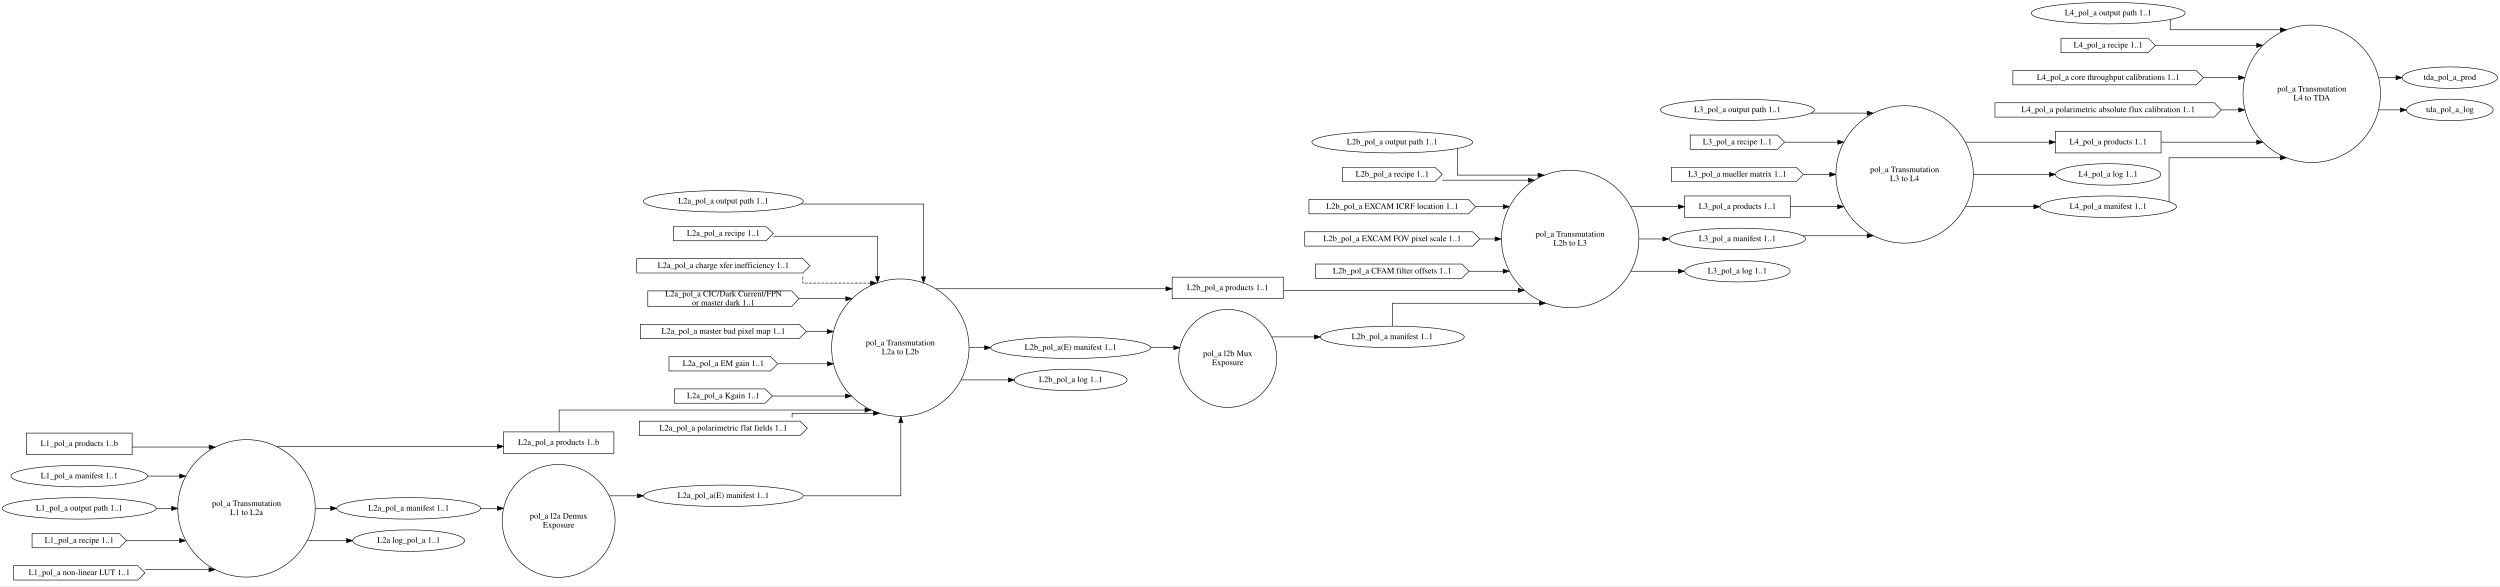
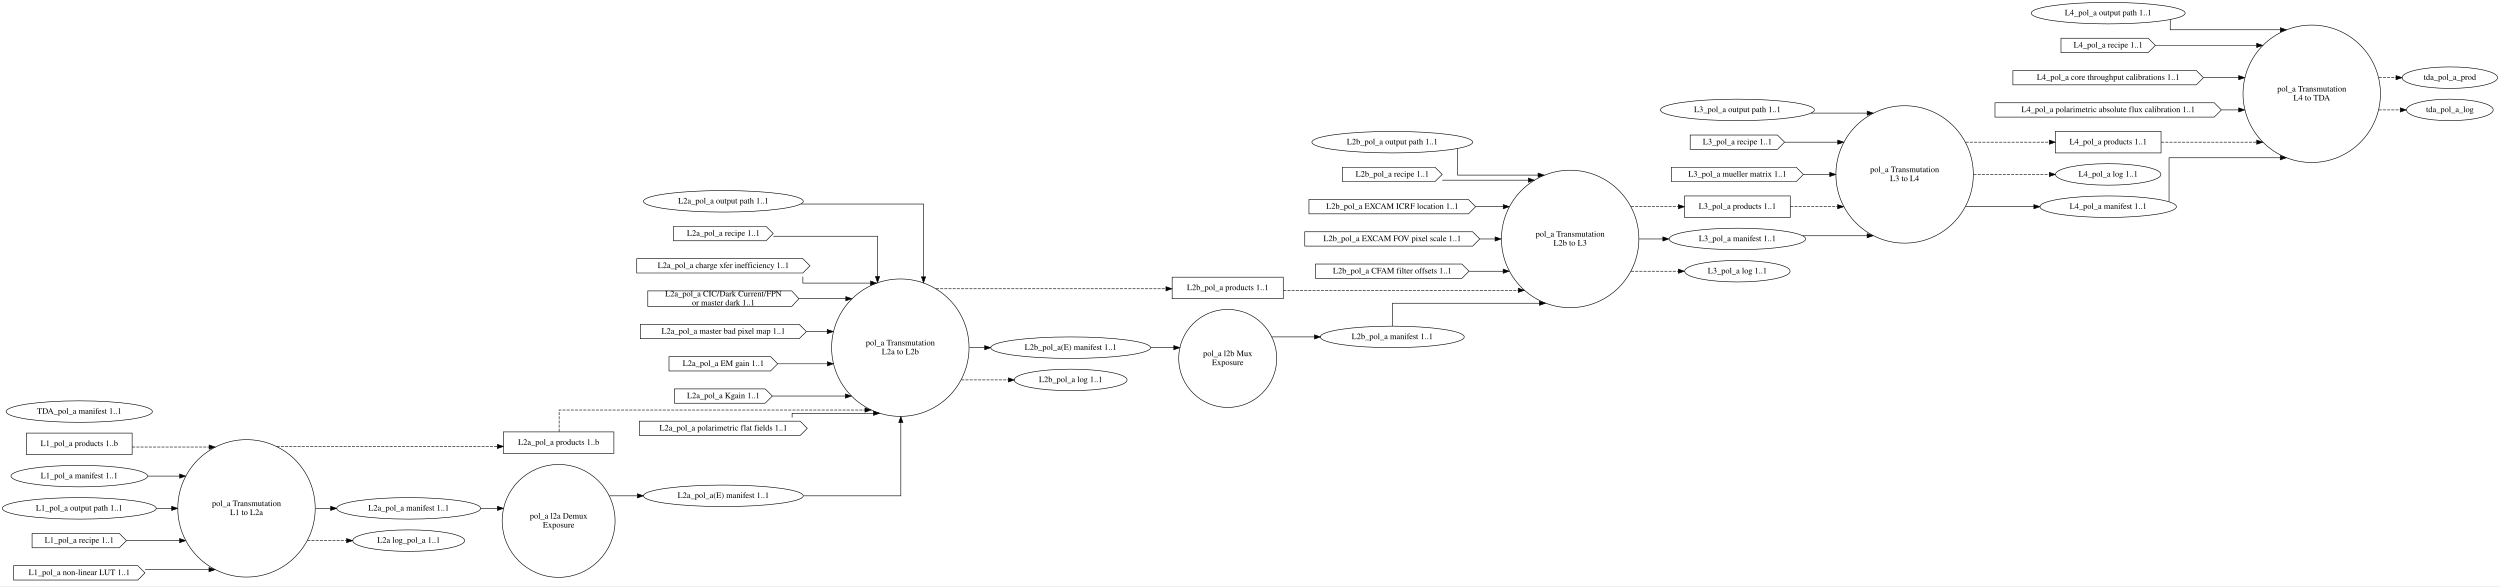
<svg xmlns="http://www.w3.org/2000/svg" width="4185pt" height="981pt" viewBox="0.00 0.00 4184.98 981.00">
  <g id="graph0" class="graph" transform="scale(1 1) rotate(0) translate(4 977)">
    <polygon fill="white" stroke="transparent" points="-4,4 -4,-977 4180.98,-977 4180.98,4 -4,4" />
    <g id="node1" class="node">
      <ellipse fill="none" stroke="black" cx="408.64" cy="-126" rx="115.02" ry="115.02" />
      <text text-anchor="middle" x="408.64" y="-129.8" font-family="Times,serif" font-size="14.00">pol_a Transmutation</text>
      <text text-anchor="middle" x="408.64" y="-114.8" font-family="Times,serif" font-size="14.00">L1 to L2a</text>
    </g>
    <g id="node13" class="node">
      <polygon fill="none" stroke="black" points="1023.62,-254 838.62,-254 838.62,-218 1023.62,-218 1023.62,-254" />
      <text text-anchor="middle" x="931.12" y="-232.3" font-family="Times,serif" font-size="14.00">L2a_pol_a products 1..b</text>
    </g>
    <g id="edge6" class="edge">
-       <path fill="none" stroke="black" d="M459.21,-229.63C459.21,-229.63 828.56,-229.63 828.56,-229.63" />
+       <path fill="none" stroke="black" stroke-dasharray="5,2" d="M459.21,-229.63C459.21,-229.63 828.56,-229.63 828.56,-229.63" />
      <polygon fill="black" stroke="black" points="828.56,-233.13 838.56,-229.63 828.56,-226.13 828.56,-233.13" />
    </g>
    <g id="node14" class="node">
      <ellipse fill="none" stroke="black" cx="680.13" cy="-126" rx="120.48" ry="18" />
      <text text-anchor="middle" x="680.13" y="-122.3" font-family="Times,serif" font-size="14.00">L2a_pol_a manifest 1..1</text>
    </g>
    <g id="edge7" class="edge">
      <path fill="none" stroke="black" d="M524.17,-126C524.17,-126 549.5,-126 549.5,-126" />
      <polygon fill="black" stroke="black" points="549.5,-129.5 559.5,-126 549.5,-122.5 549.5,-129.5" />
    </g>
    <g id="node23" class="node">
      <ellipse fill="none" stroke="black" cx="680.13" cy="-72" rx="93.68" ry="18" />
      <text text-anchor="middle" x="680.13" y="-68.3" font-family="Times,serif" font-size="14.00">L2a log_pol_a 1..1</text>
    </g>
    <g id="edge8" class="edge">
-       <path fill="none" stroke="black" d="M510.5,-72C510.5,-72 576.21,-72 576.21,-72" />
+       <path fill="none" stroke="black" stroke-dasharray="5,2" d="M510.5,-72C510.5,-72 576.21,-72 576.21,-72" />
      <polygon fill="black" stroke="black" points="576.21,-75.5 586.21,-72 576.21,-68.5 576.21,-75.5" />
    </g>
    <g id="node2" class="node">
      <ellipse fill="none" stroke="black" cx="931.12" cy="-105" rx="94.51" ry="94.51" />
      <text text-anchor="middle" x="931.12" y="-108.8" font-family="Times,serif" font-size="14.00">pol_a l2a Demux</text>
      <text text-anchor="middle" x="931.12" y="-93.8" font-family="Times,serif" font-size="14.00">Exposure</text>
    </g>
    <g id="node24" class="node">
      <ellipse fill="none" stroke="black" cx="1206.88" cy="-147" rx="133.78" ry="18" />
      <text text-anchor="middle" x="1206.88" y="-143.3" font-family="Times,serif" font-size="14.00">L2a_pol_a(E) manifest 1..1</text>
    </g>
    <g id="edge22" class="edge">
      <path fill="none" stroke="black" d="M1016.11,-147C1016.11,-147 1062.97,-147 1062.97,-147" />
      <polygon fill="black" stroke="black" points="1062.97,-150.5 1072.97,-147 1062.97,-143.5 1062.97,-150.5" />
    </g>
    <g id="node3" class="node">
      <ellipse fill="none" stroke="black" cx="1503.14" cy="-395" rx="115.02" ry="115.02" />
      <text text-anchor="middle" x="1503.14" y="-398.8" font-family="Times,serif" font-size="14.00">pol_a Transmutation</text>
      <text text-anchor="middle" x="1503.14" y="-383.8" font-family="Times,serif" font-size="14.00">L2a to L2b</text>
    </g>
    <g id="node25" class="node">
      <polygon fill="none" stroke="black" points="2144.17,-513 1958.17,-513 1958.17,-477 2144.17,-477 2144.17,-513" />
      <text text-anchor="middle" x="2051.17" y="-491.3" font-family="Times,serif" font-size="14.00">L2b_pol_a products 1..1</text>
    </g>
    <g id="edge18" class="edge">
-       <path fill="none" stroke="black" d="M1562.83,-493.63C1562.83,-493.63 1947.78,-493.63 1947.78,-493.63" />
+       <path fill="none" stroke="black" stroke-dasharray="5,2" d="M1562.83,-493.63C1562.83,-493.63 1947.78,-493.63 1947.78,-493.63" />
      <polygon fill="black" stroke="black" points="1947.78,-497.13 1957.78,-493.63 1947.78,-490.13 1947.78,-497.13" />
    </g>
    <g id="node32" class="node">
      <ellipse fill="none" stroke="black" cx="1788.28" cy="-395" rx="133.78" ry="18" />
      <text text-anchor="middle" x="1788.28" y="-391.3" font-family="Times,serif" font-size="14.00">L2b_pol_a(E) manifest 1..1</text>
    </g>
    <g id="edge19" class="edge">
      <path fill="none" stroke="black" d="M1618.7,-395C1618.7,-395 1644.33,-395 1644.33,-395" />
      <polygon fill="black" stroke="black" points="1644.33,-398.5 1654.33,-395 1644.33,-391.5 1644.33,-398.5" />
    </g>
    <g id="node33" class="node">
      <ellipse fill="none" stroke="black" cx="1788.28" cy="-341" rx="94.48" ry="18" />
      <text text-anchor="middle" x="1788.28" y="-337.3" font-family="Times,serif" font-size="14.00">L2b_pol_a log 1..1</text>
    </g>
    <g id="edge20" class="edge">
-       <path fill="none" stroke="black" d="M1605.27,-341C1605.27,-341 1683.98,-341 1683.98,-341" />
+       <path fill="none" stroke="black" stroke-dasharray="5,2" d="M1605.27,-341C1605.27,-341 1683.98,-341 1683.98,-341" />
      <polygon fill="black" stroke="black" points="1683.98,-344.5 1693.98,-341 1683.98,-337.5 1683.98,-344.5" />
    </g>
    <g id="node4" class="node">
      <ellipse fill="none" stroke="black" cx="2051.17" cy="-377" rx="82.05" ry="82.05" />
      <text text-anchor="middle" x="2051.17" y="-380.8" font-family="Times,serif" font-size="14.00">pol_a l2b Mux</text>
      <text text-anchor="middle" x="2051.17" y="-365.8" font-family="Times,serif" font-size="14.00">Exposure</text>
    </g>
    <g id="node26" class="node">
      <ellipse fill="none" stroke="black" cx="2326.67" cy="-413" rx="120.48" ry="18" />
      <text text-anchor="middle" x="2326.67" y="-409.3" font-family="Times,serif" font-size="14.00">L2b_pol_a manifest 1..1</text>
    </g>
    <g id="edge25" class="edge">
      <path fill="none" stroke="black" d="M2125,-413C2125,-413 2196.35,-413 2196.35,-413" />
      <polygon fill="black" stroke="black" points="2196.35,-416.5 2206.35,-413 2196.35,-409.5 2196.35,-416.5" />
    </g>
    <g id="node5" class="node">
      <ellipse fill="none" stroke="black" cx="2624.43" cy="-577" rx="115.02" ry="115.02" />
      <text text-anchor="middle" x="2624.43" y="-580.8" font-family="Times,serif" font-size="14.00">pol_a Transmutation</text>
      <text text-anchor="middle" x="2624.43" y="-565.8" font-family="Times,serif" font-size="14.00">L2b to L3</text>
    </g>
    <g id="node34" class="node">
      <polygon fill="none" stroke="black" points="2992.88,-649 2815.88,-649 2815.88,-613 2992.88,-613 2992.88,-649" />
      <text text-anchor="middle" x="2904.38" y="-627.3" font-family="Times,serif" font-size="14.00">L3_pol_a products 1..1</text>
    </g>
    <g id="edge33" class="edge">
-       <path fill="none" stroke="black" d="M2726.29,-631C2726.29,-631 2805.54,-631 2805.54,-631" />
+       <path fill="none" stroke="black" stroke-dasharray="5,2" d="M2726.29,-631C2726.29,-631 2805.54,-631 2805.54,-631" />
      <polygon fill="black" stroke="black" points="2805.54,-634.5 2815.54,-631 2805.54,-627.5 2805.54,-634.5" />
    </g>
    <g id="node36" class="node">
      <ellipse fill="none" stroke="black" cx="2904.38" cy="-577" rx="114.28" ry="18" />
      <text text-anchor="middle" x="2904.38" y="-573.3" font-family="Times,serif" font-size="14.00">L3_pol_a manifest 1..1</text>
    </g>
    <g id="edge34" class="edge">
      <path fill="none" stroke="black" d="M2739.91,-577C2739.91,-577 2779.61,-577 2779.61,-577" />
      <polygon fill="black" stroke="black" points="2779.61,-580.5 2789.61,-577 2779.61,-573.5 2779.61,-580.5" />
    </g>
    <g id="node39" class="node">
      <ellipse fill="none" stroke="black" cx="2904.38" cy="-523" rx="88.28" ry="18" />
      <text text-anchor="middle" x="2904.38" y="-519.3" font-family="Times,serif" font-size="14.00">L3_pol_a log 1..1</text>
    </g>
    <g id="edge35" class="edge">
-       <path fill="none" stroke="black" d="M2726.29,-523C2726.29,-523 2805.54,-523 2805.54,-523" />
+       <path fill="none" stroke="black" stroke-dasharray="5,2" d="M2726.29,-523C2726.29,-523 2805.54,-523 2805.54,-523" />
      <polygon fill="black" stroke="black" points="2805.54,-526.5 2815.54,-523 2805.54,-519.5 2805.54,-526.5" />
    </g>
    <g id="node6" class="node">
      <ellipse fill="none" stroke="black" cx="3184.32" cy="-685" rx="115.02" ry="115.02" />
      <text text-anchor="middle" x="3184.32" y="-688.8" font-family="Times,serif" font-size="14.00">pol_a Transmutation</text>
      <text text-anchor="middle" x="3184.32" y="-673.8" font-family="Times,serif" font-size="14.00">L3 to L4</text>
    </g>
    <g id="node40" class="node">
      <polygon fill="none" stroke="black" points="3613.58,-757 3436.58,-757 3436.58,-721 3613.58,-721 3613.58,-757" />
      <text text-anchor="middle" x="3525.08" y="-735.3" font-family="Times,serif" font-size="14.00">L4_pol_a products 1..1</text>
    </g>
    <g id="edge41" class="edge">
-       <path fill="none" stroke="black" d="M3286.56,-739C3286.56,-739 3426.48,-739 3426.48,-739" />
+       <path fill="none" stroke="black" stroke-dasharray="5,2" d="M3286.56,-739C3286.56,-739 3426.48,-739 3426.48,-739" />
      <polygon fill="black" stroke="black" points="3426.48,-742.5 3436.48,-739 3426.48,-735.5 3426.48,-742.5" />
    </g>
    <g id="node41" class="node">
      <ellipse fill="none" stroke="black" cx="3525.08" cy="-685" rx="88.28" ry="18" />
      <text text-anchor="middle" x="3525.08" y="-681.3" font-family="Times,serif" font-size="14.00">L4_pol_a log 1..1</text>
    </g>
    <g id="edge42" class="edge">
-       <path fill="none" stroke="black" d="M3299.69,-685C3299.69,-685 3426.5,-685 3426.5,-685" />
+       <path fill="none" stroke="black" stroke-dasharray="5,2" d="M3299.69,-685C3299.69,-685 3426.5,-685 3426.5,-685" />
      <polygon fill="black" stroke="black" points="3426.5,-688.5 3436.5,-685 3426.5,-681.5 3426.5,-688.5" />
    </g>
    <g id="node42" class="node">
      <ellipse fill="none" stroke="black" cx="3525.08" cy="-631" rx="114.28" ry="18" />
      <text text-anchor="middle" x="3525.08" y="-627.3" font-family="Times,serif" font-size="14.00">L4_pol_a manifest 1..1</text>
    </g>
    <g id="edge43" class="edge">
      <path fill="none" stroke="black" d="M3286.56,-631C3286.56,-631 3400.69,-631 3400.69,-631" />
      <polygon fill="black" stroke="black" points="3400.69,-634.5 3410.69,-631 3400.69,-627.5 3400.69,-634.5" />
    </g>
    <g id="node7" class="node">
      <ellipse fill="none" stroke="black" cx="3865.84" cy="-820" rx="115.02" ry="115.02" />
      <text text-anchor="middle" x="3865.84" y="-823.8" font-family="Times,serif" font-size="14.00">pol_a Transmutation</text>
      <text text-anchor="middle" x="3865.84" y="-808.8" font-family="Times,serif" font-size="14.00">L4 to TDA</text>
    </g>
-     <g id="node47" class="node">
+     <g id="node48" class="node">
      <ellipse fill="none" stroke="black" cx="4097.04" cy="-847" rx="79.89" ry="18" />
      <text text-anchor="middle" x="4097.04" y="-843.3" font-family="Times,serif" font-size="14.00">tda_pol_a_prod</text>
    </g>
    <g id="edge50" class="edge">
-       <path fill="none" stroke="black" d="M3978.05,-847C3978.05,-847 4006.9,-847 4006.9,-847" />
+       <path fill="none" stroke="black" stroke-dasharray="5,2" d="M3978.05,-847C3978.05,-847 4006.9,-847 4006.9,-847" />
      <polygon fill="black" stroke="black" points="4006.9,-850.5 4016.9,-847 4006.9,-843.5 4006.9,-850.5" />
    </g>
-     <g id="node48" class="node">
+     <g id="node49" class="node">
      <ellipse fill="none" stroke="black" cx="4097.04" cy="-793" rx="72.59" ry="18" />
      <text text-anchor="middle" x="4097.04" y="-789.3" font-family="Times,serif" font-size="14.00">tda_pol_a_log</text>
    </g>
    <g id="edge51" class="edge">
-       <path fill="none" stroke="black" d="M3978.05,-793C3978.05,-793 4014.1,-793 4014.1,-793" />
+       <path fill="none" stroke="black" stroke-dasharray="5,2" d="M3978.05,-793C3978.05,-793 4014.1,-793 4014.1,-793" />
      <polygon fill="black" stroke="black" points="4014.1,-796.5 4024.1,-793 4014.1,-789.5 4014.1,-796.5" />
    </g>
    <g id="node8" class="node">
      <polygon fill="none" stroke="black" points="217.19,-252 40.19,-252 40.19,-216 217.19,-216 217.19,-252" />
      <text text-anchor="middle" x="128.69" y="-230.3" font-family="Times,serif" font-size="14.00">L1_pol_a products 1..b</text>
    </g>
    <g id="edge1" class="edge">
-       <path fill="none" stroke="black" d="M217.27,-228.63C217.27,-228.63 346.06,-228.63 346.06,-228.63" />
+       <path fill="none" stroke="black" stroke-dasharray="5,2" d="M217.27,-228.63C217.27,-228.63 346.06,-228.63 346.06,-228.63" />
      <polygon fill="black" stroke="black" points="346.06,-232.13 356.06,-228.63 346.06,-225.13 346.06,-232.13" />
    </g>
    <g id="node9" class="node">
      <ellipse fill="none" stroke="black" cx="128.69" cy="-180" rx="114.28" ry="18" />
      <text text-anchor="middle" x="128.69" y="-176.3" font-family="Times,serif" font-size="14.00">L1_pol_a manifest 1..1</text>
    </g>
    <g id="edge2" class="edge">
      <path fill="none" stroke="black" d="M243.36,-180C243.36,-180 296.71,-180 296.71,-180" />
      <polygon fill="black" stroke="black" points="296.71,-183.5 306.71,-180 296.71,-176.5 296.71,-183.5" />
    </g>
    <g id="node10" class="node">
      <ellipse fill="none" stroke="black" cx="128.69" cy="-126" rx="128.88" ry="18" />
      <text text-anchor="middle" x="128.69" y="-122.3" font-family="Times,serif" font-size="14.00">L1_pol_a output path 1..1</text>
    </g>
    <g id="edge3" class="edge">
      <path fill="none" stroke="black" d="M257.6,-126C257.6,-126 283.31,-126 283.31,-126" />
      <polygon fill="black" stroke="black" points="283.31,-129.5 293.31,-126 283.31,-122.5 283.31,-129.5" />
    </g>
    <g id="node11" class="node">
      <polygon fill="none" stroke="black" points="195.69,-84 49.69,-84 49.69,-60 195.69,-60 207.69,-72 195.69,-84" />
      <text text-anchor="middle" x="128.69" y="-68.3" font-family="Times,serif" font-size="14.00">L1_pol_a recipe 1..1</text>
    </g>
    <g id="edge4" class="edge">
      <path fill="none" stroke="black" d="M207.79,-72C207.79,-72 296.69,-72 296.69,-72" />
      <polygon fill="black" stroke="black" points="296.69,-75.5 306.69,-72 296.69,-68.5 296.69,-75.5" />
    </g>
    <g id="node12" class="node">
      <polygon fill="none" stroke="black" points="226.69,-30 18.69,-30 18.69,-6 226.69,-6 238.69,-18 226.69,-30" />
      <text text-anchor="middle" x="128.69" y="-14.3" font-family="Times,serif" font-size="14.00">L1_pol_a non-linear LUT 1..1</text>
    </g>
    <g id="edge5" class="edge">
      <path fill="none" stroke="black" d="M238.93,-23.37C238.93,-23.37 345.81,-23.37 345.81,-23.37" />
      <polygon fill="black" stroke="black" points="345.81,-26.87 355.81,-23.37 345.81,-19.87 345.81,-26.87" />
    </g>
    <g id="edge9" class="edge">
-       <path fill="none" stroke="black" d="M931.98,-254.17C931.98,-270.05 931.98,-290.58 931.98,-290.58 931.98,-290.58 1443.95,-290.58 1443.95,-290.58" />
+       <path fill="none" stroke="black" stroke-dasharray="5,2" d="M931.98,-254.17C931.98,-270.05 931.98,-290.58 931.98,-290.58 931.98,-290.58 1443.95,-290.58 1443.95,-290.58" />
      <polygon fill="black" stroke="black" points="1443.95,-294.08 1453.95,-290.58 1443.95,-287.08 1443.95,-294.08" />
    </g>
    <g id="edge21" class="edge">
      <path fill="none" stroke="black" d="M800.48,-126C800.48,-126 828.66,-126 828.66,-126" />
      <polygon fill="black" stroke="black" points="828.66,-129.5 838.66,-126 828.66,-122.5 828.66,-129.5" />
    </g>
    <g id="node15" class="node">
      <ellipse fill="none" stroke="black" cx="1206.88" cy="-640" rx="133.78" ry="18" />
      <text text-anchor="middle" x="1206.88" y="-636.3" font-family="Times,serif" font-size="14.00">L2a_pol_a output path 1..1</text>
    </g>
    <g id="edge10" class="edge">
      <path fill="none" stroke="black" d="M1336.92,-635.5C1431.11,-635.5 1541.98,-635.5 1541.98,-635.5 1541.98,-635.5 1541.98,-513.64 1541.98,-513.64" />
      <polygon fill="black" stroke="black" points="1545.48,-513.64 1541.98,-503.64 1538.48,-513.64 1545.48,-513.64" />
    </g>
    <g id="node16" class="node">
      <polygon fill="none" stroke="black" points="1278.38,-598 1123.38,-598 1123.38,-574 1278.38,-574 1290.38,-586 1278.38,-598" />
      <text text-anchor="middle" x="1206.88" y="-582.3" font-family="Times,serif" font-size="14.00">L2a_pol_a recipe 1..1</text>
    </g>
    <g id="edge11" class="edge">
      <path fill="none" stroke="black" d="M1290.68,-581.5C1366.04,-581.5 1464.98,-581.5 1464.98,-581.5 1464.98,-581.5 1464.98,-514.03 1464.98,-514.03" />
      <polygon fill="black" stroke="black" points="1468.48,-514.03 1464.98,-504.03 1461.48,-514.03 1468.48,-514.03" />
    </g>
    <g id="node17" class="node">
      <polygon fill="none" stroke="black" points="1339.88,-544 1061.88,-544 1061.88,-520 1339.88,-520 1351.88,-532 1339.88,-544" />
      <text text-anchor="middle" x="1206.88" y="-528.3" font-family="Times,serif" font-size="14.00">L2a_pol_a charge xfer inefficiency 1..1</text>
    </g>
    <g id="edge12" class="edge">
-       <path fill="none" stroke="black" stroke-dasharray="5,2" d="M1339.98,-513.88C1339.98,-508.08 1339.98,-503.13 1339.98,-503.13 1339.98,-503.13 1453.22,-503.13 1453.22,-503.13" />
+       <path fill="none" stroke="black" d="M1339.98,-513.88C1339.98,-508.08 1339.98,-503.13 1339.98,-503.13 1339.98,-503.13 1453.22,-503.13 1453.22,-503.13" />
      <polygon fill="black" stroke="black" points="1453.22,-506.63 1463.22,-503.13 1453.22,-499.63 1453.22,-506.63" />
    </g>
    <g id="node18" class="node">
      <polygon fill="none" stroke="black" points="1321.38,-490 1080.38,-490 1080.38,-464 1321.38,-464 1333.38,-477 1321.38,-490" />
      <text text-anchor="middle" x="1206.88" y="-480.8" font-family="Times,serif" font-size="14.00">L2a_pol_a CIC/Dark Current/FPN</text>
      <text text-anchor="middle" x="1206.88" y="-465.8" font-family="Times,serif" font-size="14.00"> or master dark 1..1</text>
    </g>
    <g id="edge13" class="edge">
      <path fill="none" stroke="black" d="M1333.81,-477C1333.81,-477 1411.86,-477 1411.86,-477" />
      <polygon fill="black" stroke="black" points="1411.86,-480.5 1421.86,-477 1411.86,-473.5 1411.86,-480.5" />
    </g>
    <g id="node19" class="node">
      <polygon fill="none" stroke="black" points="1333.88,-434 1067.88,-434 1067.88,-410 1333.88,-410 1345.88,-422 1333.88,-434" />
      <text text-anchor="middle" x="1206.88" y="-418.3" font-family="Times,serif" font-size="14.00">L2a_pol_a master bad pixel map 1..1</text>
    </g>
    <g id="edge14" class="edge">
      <path fill="none" stroke="black" d="M1345.9,-422C1345.9,-422 1380.75,-422 1380.75,-422" />
      <polygon fill="black" stroke="black" points="1380.75,-425.5 1390.75,-422 1380.75,-418.5 1380.75,-425.5" />
    </g>
    <g id="node20" class="node">
      <polygon fill="none" stroke="black" points="1285.88,-380 1115.88,-380 1115.88,-356 1285.88,-356 1297.88,-368 1285.88,-380" />
      <text text-anchor="middle" x="1206.88" y="-364.3" font-family="Times,serif" font-size="14.00">L2a_pol_a EM gain 1..1</text>
    </g>
    <g id="edge15" class="edge">
      <path fill="none" stroke="black" d="M1298.18,-368C1298.18,-368 1380.98,-368 1380.98,-368" />
      <polygon fill="black" stroke="black" points="1380.98,-371.5 1390.98,-368 1380.98,-364.5 1380.98,-371.5" />
    </g>
    <g id="node21" class="node">
      <polygon fill="none" stroke="black" points="1276.88,-326 1124.88,-326 1124.88,-302 1276.88,-302 1288.88,-314 1276.88,-326" />
      <text text-anchor="middle" x="1206.88" y="-310.3" font-family="Times,serif" font-size="14.00">L2a_pol_a Kgain 1..1</text>
    </g>
    <g id="edge16" class="edge">
      <path fill="none" stroke="black" d="M1289.01,-314C1289.01,-314 1411.1,-314 1411.1,-314" />
      <polygon fill="black" stroke="black" points="1411.1,-317.5 1421.1,-314 1411.1,-310.5 1411.1,-317.5" />
    </g>
    <g id="node22" class="node">
      <polygon fill="none" stroke="black" points="1335.38,-272 1066.38,-272 1066.38,-248 1335.38,-248 1347.38,-260 1335.38,-272" />
      <text text-anchor="middle" x="1206.88" y="-256.3" font-family="Times,serif" font-size="14.00">L2a_pol_a polarimetric flat fields 1..1</text>
    </g>
    <g id="edge17" class="edge">
      <path fill="none" stroke="black" d="M1321.98,-278.02C1321.98,-282.05 1321.98,-285.16 1321.98,-285.16 1321.98,-285.16 1458.21,-285.16 1458.21,-285.16" />
      <polygon fill="black" stroke="black" points="1458.21,-288.66 1468.21,-285.16 1458.21,-281.66 1458.21,-288.66" />
    </g>
    <g id="edge23" class="edge">
      <path fill="none" stroke="black" d="M1341.09,-147C1419.82,-147 1503.98,-147 1503.98,-147 1503.98,-147 1503.98,-269.71 1503.98,-269.71" />
      <polygon fill="black" stroke="black" points="1500.48,-269.71 1503.98,-279.71 1507.48,-269.71 1500.48,-269.71" />
    </g>
    <g id="edge26" class="edge">
-       <path fill="none" stroke="black" d="M2144.23,-491C2144.23,-491 2537.53,-491 2537.53,-491" />
+       <path fill="none" stroke="black" stroke-dasharray="5,2" d="M2144.23,-491C2144.23,-491 2537.53,-491 2537.53,-491" />
      <polygon fill="black" stroke="black" points="2537.53,-494.5 2547.53,-491 2537.53,-487.5 2537.53,-494.5" />
    </g>
    <g id="edge27" class="edge">
      <path fill="none" stroke="black" d="M2326.98,-431.15C2326.98,-447.63 2326.98,-469.37 2326.98,-469.37 2326.98,-469.37 2573.07,-469.37 2573.07,-469.37" />
      <polygon fill="black" stroke="black" points="2573.07,-472.87 2583.07,-469.37 2573.07,-465.87 2573.07,-472.87" />
    </g>
    <g id="node27" class="node">
      <ellipse fill="none" stroke="black" cx="2326.67" cy="-739" rx="134.58" ry="18" />
      <text text-anchor="middle" x="2326.67" y="-735.3" font-family="Times,serif" font-size="14.00">L2b_pol_a output path 1..1</text>
    </g>
    <g id="edge28" class="edge">
      <path fill="none" stroke="black" d="M2435.98,-728.36C2435.98,-712.34 2435.98,-683.84 2435.98,-683.84 2435.98,-683.84 2570.72,-683.84 2570.72,-683.84" />
      <polygon fill="black" stroke="black" points="2570.72,-687.34 2580.72,-683.84 2570.72,-680.34 2570.72,-687.34" />
    </g>
    <g id="node28" class="node">
      <polygon fill="none" stroke="black" points="2398.17,-697 2243.17,-697 2243.17,-673 2398.17,-673 2410.17,-685 2398.17,-697" />
      <text text-anchor="middle" x="2326.67" y="-681.3" font-family="Times,serif" font-size="14.00">L2b_pol_a recipe 1..1</text>
    </g>
    <g id="edge29" class="edge">
      <path fill="none" stroke="black" d="M2410.41,-675.42C2410.41,-675.42 2554.43,-675.42 2554.43,-675.42" />
      <polygon fill="black" stroke="black" points="2554.43,-678.92 2564.43,-675.42 2554.43,-671.92 2554.43,-678.92" />
    </g>
    <g id="node29" class="node">
      <polygon fill="none" stroke="black" points="2454.17,-643 2187.17,-643 2187.17,-619 2454.17,-619 2466.17,-631 2454.17,-643" />
      <text text-anchor="middle" x="2326.67" y="-627.3" font-family="Times,serif" font-size="14.00">L2b_pol_a EXCAM ICRF location 1..1</text>
    </g>
    <g id="edge30" class="edge">
      <path fill="none" stroke="black" d="M2466.4,-631C2466.4,-631 2512.43,-631 2512.43,-631" />
      <polygon fill="black" stroke="black" points="2512.43,-634.5 2522.43,-631 2512.43,-627.5 2512.43,-634.5" />
    </g>
    <g id="node30" class="node">
      <polygon fill="none" stroke="black" points="2461.17,-589 2180.17,-589 2180.17,-565 2461.17,-565 2473.17,-577 2461.17,-589" />
      <text text-anchor="middle" x="2326.67" y="-573.3" font-family="Times,serif" font-size="14.00">L2b_pol_a EXCAM FOV pixel scale 1..1</text>
    </g>
    <g id="edge31" class="edge">
      <path fill="none" stroke="black" d="M2473.37,-577C2473.37,-577 2498.79,-577 2498.79,-577" />
      <polygon fill="black" stroke="black" points="2498.79,-580.5 2508.79,-577 2498.79,-573.5 2498.79,-580.5" />
    </g>
    <g id="node31" class="node">
      <polygon fill="none" stroke="black" points="2443.17,-535 2198.17,-535 2198.17,-511 2443.17,-511 2455.17,-523 2443.17,-535" />
      <text text-anchor="middle" x="2326.67" y="-519.3" font-family="Times,serif" font-size="14.00">L2b_pol_a CFAM filter offsets 1..1</text>
    </g>
    <g id="edge32" class="edge">
      <path fill="none" stroke="black" d="M2455.54,-523C2455.54,-523 2512.27,-523 2512.27,-523" />
      <polygon fill="black" stroke="black" points="2512.27,-526.5 2522.27,-523 2512.27,-519.5 2512.27,-526.5" />
    </g>
    <g id="edge24" class="edge">
      <path fill="none" stroke="black" d="M1922.42,-395C1922.42,-395 1960.94,-395 1960.94,-395" />
      <polygon fill="black" stroke="black" points="1960.94,-398.5 1970.94,-395 1960.94,-391.5 1960.94,-398.5" />
    </g>
    <g id="edge36" class="edge">
-       <path fill="none" stroke="black" d="M2992.95,-631C2992.95,-631 3072.17,-631 3072.17,-631" />
+       <path fill="none" stroke="black" stroke-dasharray="5,2" d="M2992.95,-631C2992.95,-631 3072.17,-631 3072.17,-631" />
      <polygon fill="black" stroke="black" points="3072.17,-634.5 3082.17,-631 3072.17,-627.5 3072.17,-634.5" />
    </g>
    <g id="node35" class="node">
      <ellipse fill="none" stroke="black" cx="2904.38" cy="-793" rx="128.88" ry="18" />
      <text text-anchor="middle" x="2904.38" y="-789.3" font-family="Times,serif" font-size="14.00">L3_pol_a output path 1..1</text>
    </g>
    <g id="edge38" class="edge">
      <path fill="none" stroke="black" d="M3027.57,-787.63C3027.57,-787.63 3121.65,-787.63 3121.65,-787.63" />
      <polygon fill="black" stroke="black" points="3121.65,-791.13 3131.65,-787.63 3121.65,-784.13 3121.65,-791.13" />
    </g>
    <g id="edge37" class="edge">
      <path fill="none" stroke="black" d="M3013.81,-582.37C3013.81,-582.37 3121.56,-582.37 3121.56,-582.37" />
      <polygon fill="black" stroke="black" points="3121.56,-585.87 3131.56,-582.37 3121.56,-578.87 3121.56,-585.87" />
    </g>
    <g id="node37" class="node">
      <polygon fill="none" stroke="black" points="2971.38,-751 2825.38,-751 2825.38,-727 2971.38,-727 2983.38,-739 2971.38,-751" />
      <text text-anchor="middle" x="2904.38" y="-735.3" font-family="Times,serif" font-size="14.00">L3_pol_a recipe 1..1</text>
    </g>
    <g id="edge39" class="edge">
      <path fill="none" stroke="black" d="M2983.47,-739C2983.47,-739 3072.38,-739 3072.38,-739" />
      <polygon fill="black" stroke="black" points="3072.38,-742.5 3082.38,-739 3072.38,-735.5 3072.38,-742.5" />
    </g>
    <g id="node38" class="node">
      <polygon fill="none" stroke="black" points="3002.88,-697 2793.88,-697 2793.88,-673 3002.88,-673 3014.88,-685 3002.88,-697" />
      <text text-anchor="middle" x="2904.38" y="-681.3" font-family="Times,serif" font-size="14.00">L3_pol_a mueller matrix 1..1</text>
    </g>
    <g id="edge40" class="edge">
      <path fill="none" stroke="black" d="M3015.02,-685C3015.02,-685 3058.97,-685 3058.97,-685" />
      <polygon fill="black" stroke="black" points="3058.97,-688.5 3068.97,-685 3058.97,-681.5 3058.97,-688.5" />
    </g>
    <g id="edge44" class="edge">
-       <path fill="none" stroke="black" d="M3613.72,-739C3613.72,-739 3773.78,-739 3773.78,-739" />
+       <path fill="none" stroke="black" stroke-dasharray="5,2" d="M3613.72,-739C3613.72,-739 3773.78,-739 3773.78,-739" />
      <polygon fill="black" stroke="black" points="3773.78,-742.5 3783.78,-739 3773.78,-735.5 3773.78,-742.5" />
    </g>
    <g id="edge45" class="edge">
      <path fill="none" stroke="black" d="M3626.98,-639.45C3626.98,-660.37 3626.98,-712.87 3626.98,-712.87 3626.98,-712.87 3813.14,-712.87 3813.14,-712.87" />
      <polygon fill="black" stroke="black" points="3813.14,-716.37 3823.14,-712.87 3813.14,-709.37 3813.14,-716.37" />
    </g>
    <g id="node43" class="node">
      <ellipse fill="none" stroke="black" cx="3525.08" cy="-955" rx="128.88" ry="18" />
      <text text-anchor="middle" x="3525.08" y="-951.3" font-family="Times,serif" font-size="14.00">L4_pol_a output path 1..1</text>
    </g>
    <g id="edge46" class="edge">
      <path fill="none" stroke="black" d="M3628.98,-944.3C3628.98,-936.44 3628.98,-927.13 3628.98,-927.13 3628.98,-927.13 3813.22,-927.13 3813.22,-927.13" />
      <polygon fill="black" stroke="black" points="3813.22,-930.63 3823.22,-927.13 3813.22,-923.63 3813.22,-930.63" />
    </g>
    <g id="node44" class="node">
      <polygon fill="none" stroke="black" points="3592.08,-913 3446.08,-913 3446.08,-889 3592.08,-889 3604.08,-901 3592.08,-913" />
      <text text-anchor="middle" x="3525.08" y="-897.3" font-family="Times,serif" font-size="14.00">L4_pol_a recipe 1..1</text>
    </g>
    <g id="edge47" class="edge">
      <path fill="none" stroke="black" d="M3604.11,-901C3604.11,-901 3773.68,-901 3773.68,-901" />
      <polygon fill="black" stroke="black" points="3773.68,-904.5 3783.68,-901 3773.68,-897.5 3773.68,-904.5" />
    </g>
    <g id="node45" class="node">
      <polygon fill="none" stroke="black" points="3672.58,-859 3365.58,-859 3365.58,-835 3672.58,-835 3684.58,-847 3672.58,-859" />
      <text text-anchor="middle" x="3525.08" y="-843.3" font-family="Times,serif" font-size="14.00">L4_pol_a core throughput calibrations 1..1</text>
    </g>
    <g id="edge48" class="edge">
      <path fill="none" stroke="black" d="M3684.98,-847C3684.98,-847 3743.55,-847 3743.55,-847" />
      <polygon fill="black" stroke="black" points="3743.55,-850.5 3753.55,-847 3743.55,-843.5 3743.55,-850.5" />
    </g>
    <g id="node46" class="node">
      <polygon fill="none" stroke="black" points="3702.58,-805 3335.58,-805 3335.58,-781 3702.58,-781 3714.58,-793 3702.58,-805" />
      <text text-anchor="middle" x="3525.08" y="-789.3" font-family="Times,serif" font-size="14.00">L4_pol_a polarimetric absolute flux calibration 1..1</text>
    </g>
    <g id="edge49" class="edge">
      <path fill="none" stroke="black" d="M3714.89,-793C3714.89,-793 3743.53,-793 3743.53,-793" />
      <polygon fill="black" stroke="black" points="3743.53,-796.5 3753.53,-793 3743.53,-789.5 3743.53,-796.5" />
    </g>
+     <g id="node47" class="node">
+       <ellipse fill="none" stroke="black" cx="128.69" cy="-288" rx="122.38" ry="18" />
+       <text text-anchor="middle" x="128.69" y="-284.3" font-family="Times,serif" font-size="14.00">TDA_pol_a manifest 1..1</text>
+     </g>
  </g>
</svg>
